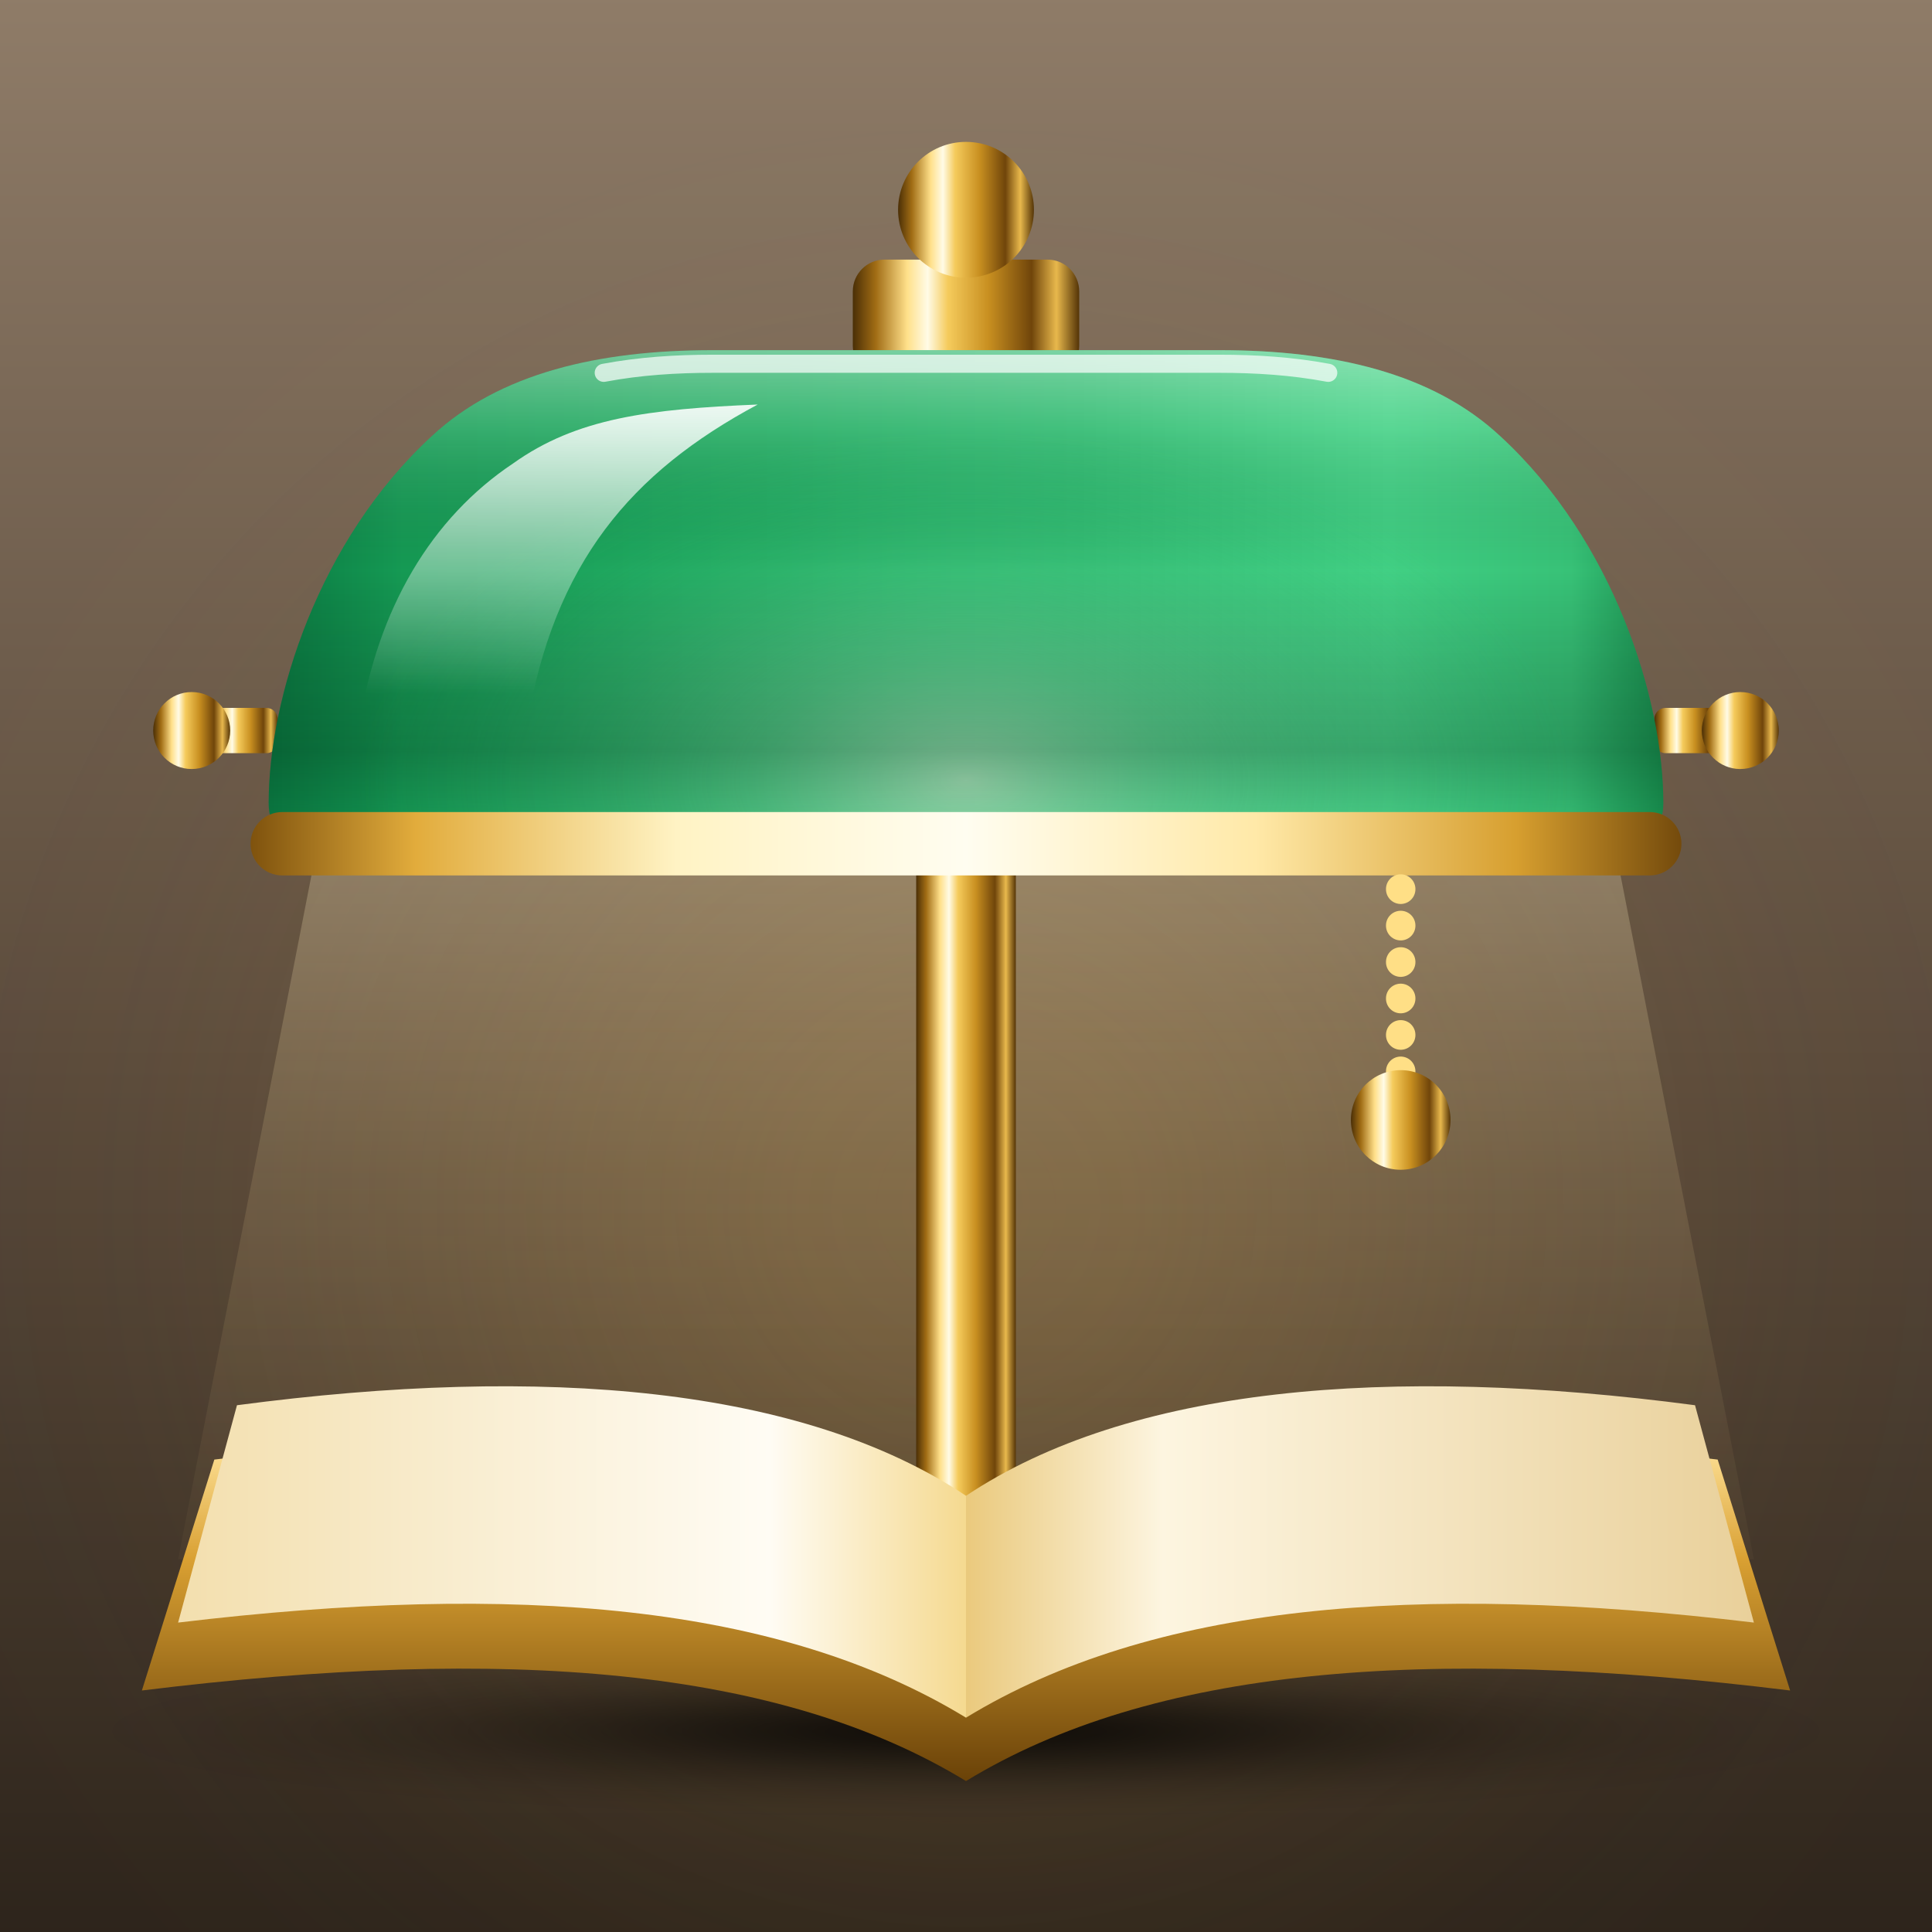
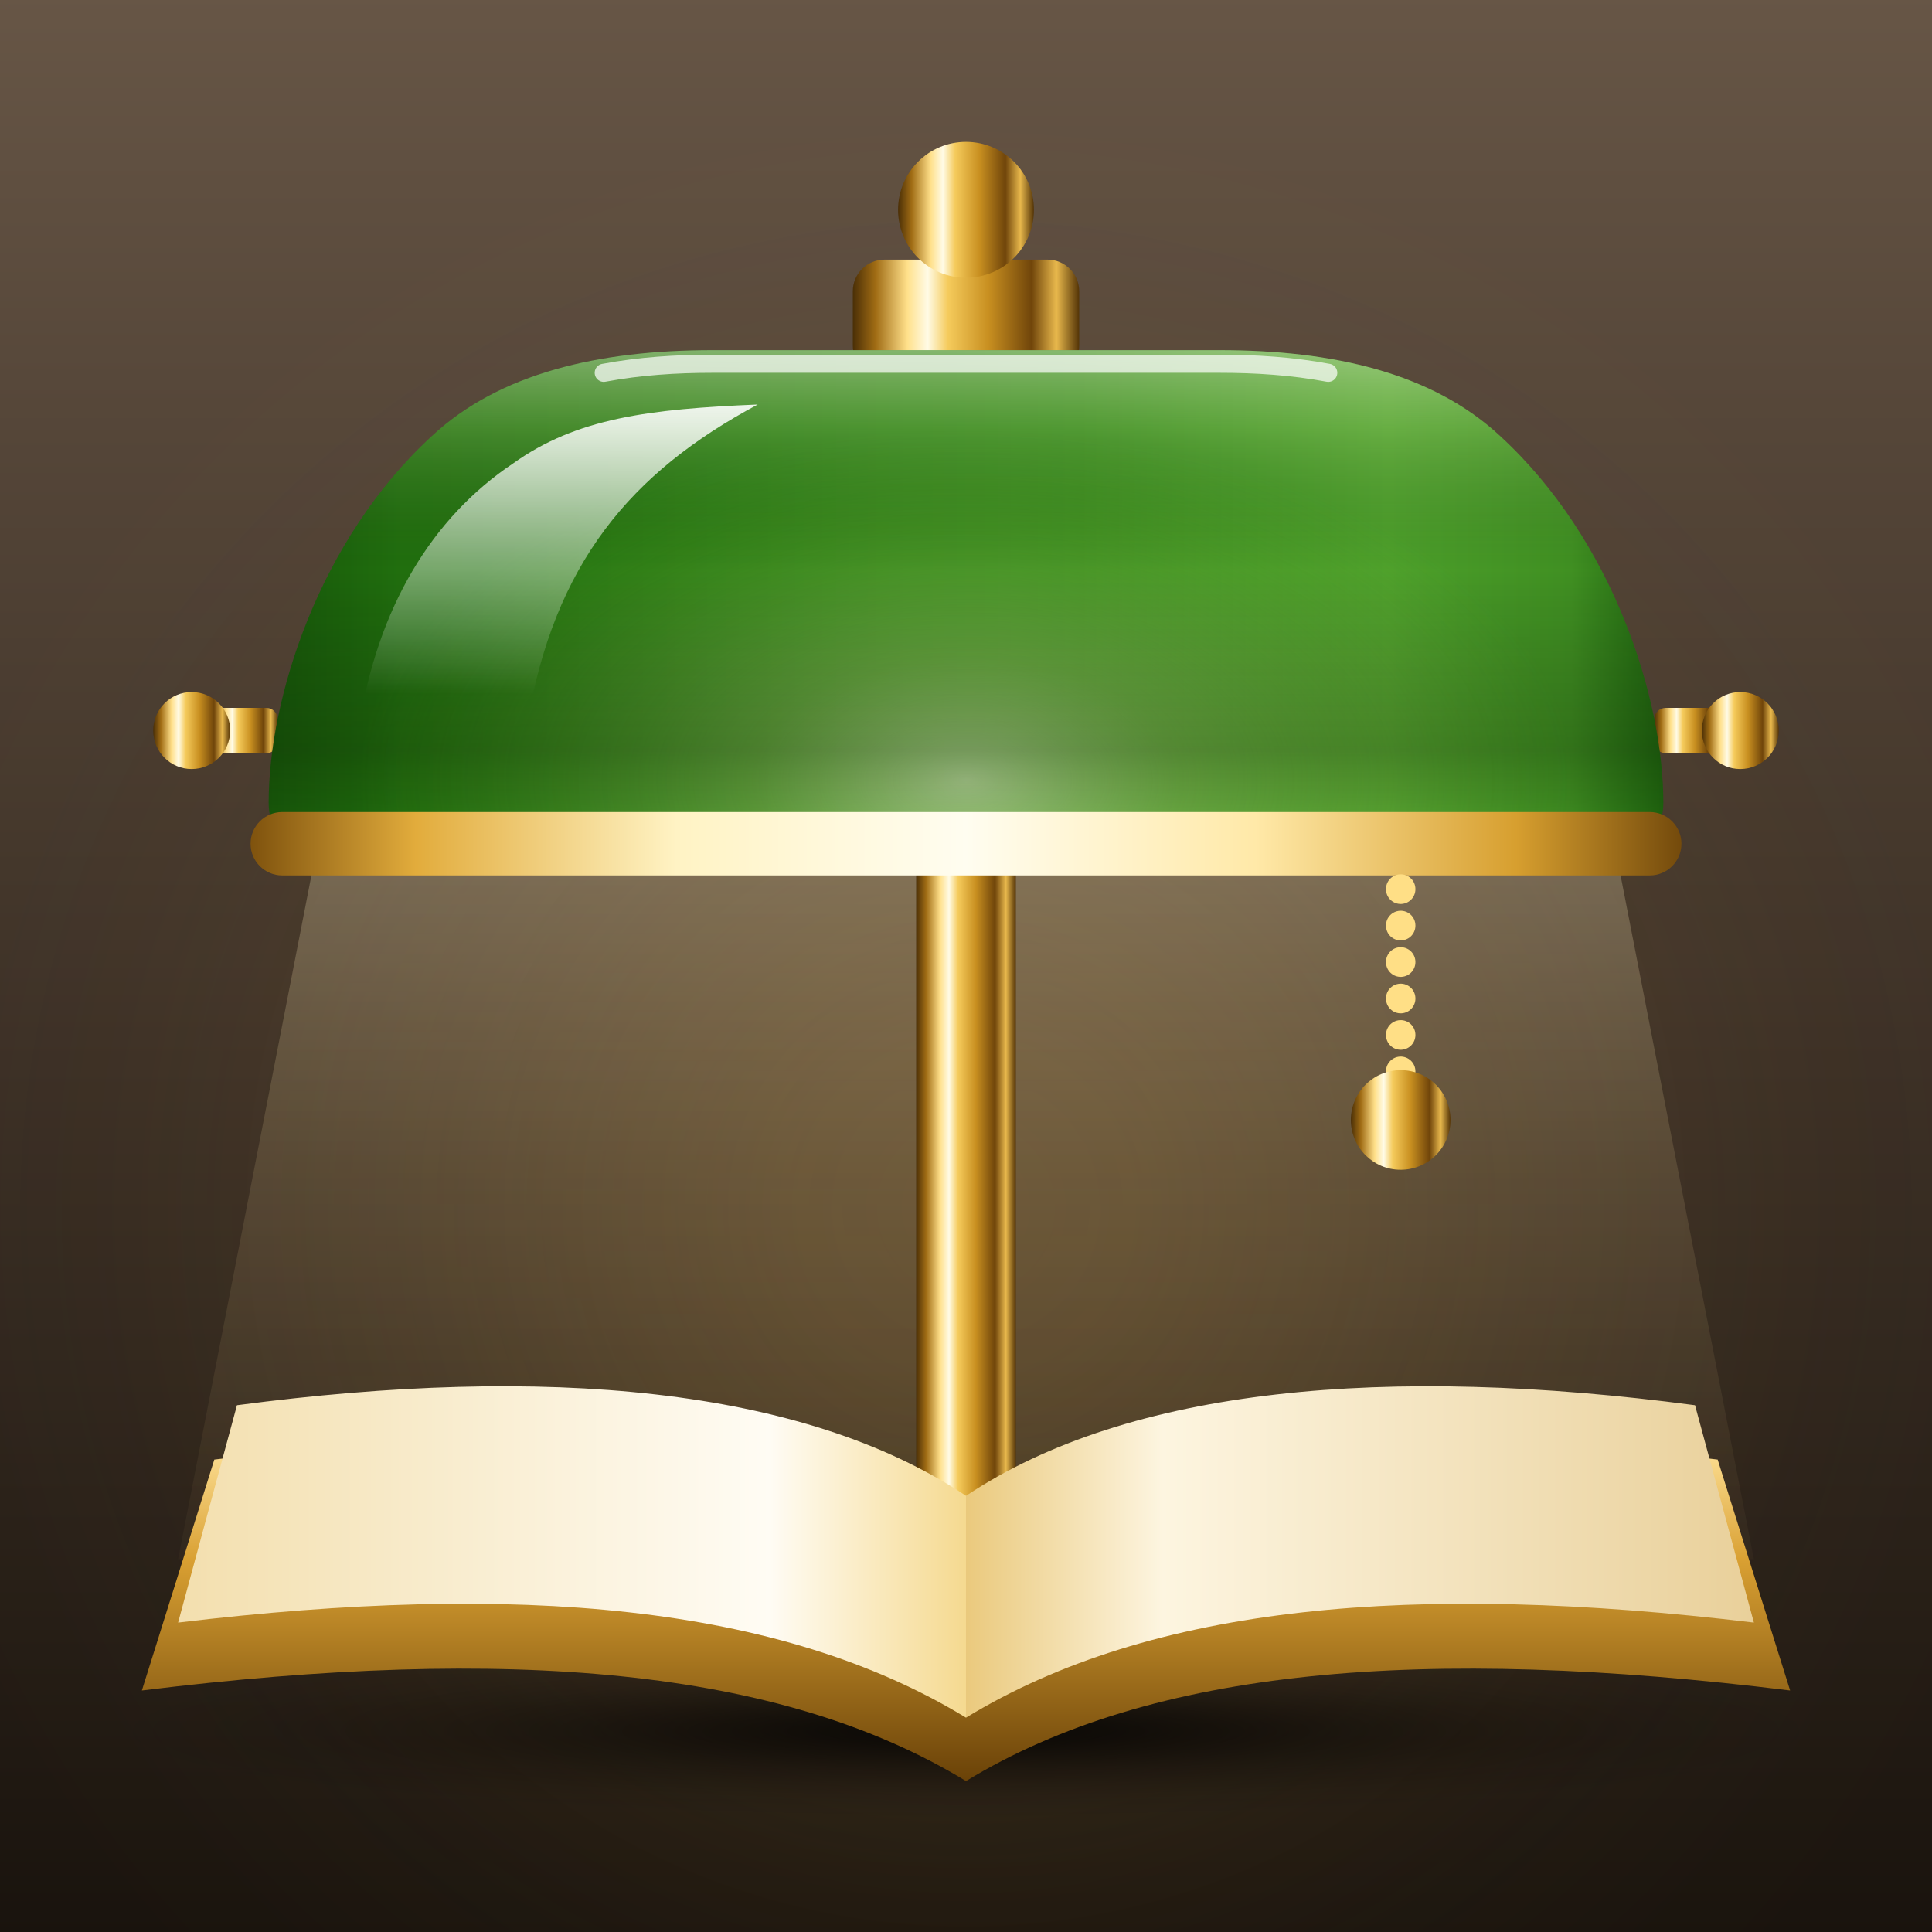
<svg xmlns="http://www.w3.org/2000/svg" viewBox="0 0 1024 1024" width="1024" height="1024">
  <defs>
    <linearGradient id="g" x1="0" y1="0" x2="0" y2="1">
-       <stop offset="0" stop-color="#8f7c68" />
-       <stop offset="0.55" stop-color="#5a4a3b" />
-       <stop offset="1" stop-color="#2d241b" />
+       <stop offset="0" stop-color="#675646" />
+       <stop offset="0.55" stop-color="#3b2f25" />
+       <stop offset="1" stop-color="#19130d" />
    </linearGradient>
    <radialGradient id="gs" gradientUnits="userSpaceOnUse" cx="512" cy="640" r="600">
      <stop offset="0" stop-color="#f0bd58" stop-opacity="0.193" />
      <stop offset="0.15" stop-color="#f0bd58" stop-opacity="0.173" />
      <stop offset="0.3" stop-color="#f0bd58" stop-opacity="0.131" />
      <stop offset="0.45" stop-color="#f0bd58" stop-opacity="0.085" />
      <stop offset="0.6" stop-color="#f0bd58" stop-opacity="0.046" />
      <stop offset="0.75" stop-color="#f0bd58" stop-opacity="0.019" />
      <stop offset="0.88" stop-color="#f0bd58" stop-opacity="0.005" />
      <stop offset="1" stop-color="#f0bd58" stop-opacity="0" />
    </radialGradient>
    <linearGradient id="sc" x1="0" y1="0" x2="1" y2="0">
-       <stop offset="0" stop-color="#0a7a42" />
-       <stop offset="0.1" stop-color="#159a54" />
-       <stop offset="0.35" stop-color="#1aa65b" />
-       <stop offset="0.58" stop-color="#25b468" />
-       <stop offset="0.8" stop-color="#40cf83" />
-       <stop offset="0.93" stop-color="#37c277" />
-       <stop offset="1" stop-color="#178f4e" />
+       <stop offset="0" stop-color="#17580a" />
+       <stop offset="0.1" stop-color="#216f0e" />
+       <stop offset="0.35" stop-color="#277a11" />
+       <stop offset="0.58" stop-color="#318617" />
+       <stop offset="0.8" stop-color="#4c9f2a" />
+       <stop offset="0.93" stop-color="#409022" />
+       <stop offset="1" stop-color="#1d630e" />
    </linearGradient>
    <linearGradient id="wo" x1="0" y1="0" x2="0" y2="1">
-       <stop offset="0" stop-color="#f1fff6" stop-opacity="0.42" />
-       <stop offset="0.16" stop-color="#c8f9dc" stop-opacity="0.18" />
+       <stop offset="0" stop-color="#fbffe6" stop-opacity="0.42" />
+       <stop offset="0.16" stop-color="#e2f2b4" stop-opacity="0.18" />
      <stop offset="0.45" stop-color="#000" stop-opacity="0" />
-       <stop offset="0.82" stop-color="#00210f" stop-opacity="0.26" />
-       <stop offset="0.95" stop-color="#00210f" stop-opacity="0.08" />
-       <stop offset="1" stop-color="#9cf5c6" stop-opacity="0.35" />
+       <stop offset="0.82" stop-color="#0a1c02" stop-opacity="0.26" />
+       <stop offset="0.95" stop-color="#0a1c02" stop-opacity="0.08" />
+       <stop offset="1" stop-color="#c4e07e" stop-opacity="0.35" />
    </linearGradient>
    <radialGradient id="gl" gradientUnits="userSpaceOnUse" cx="512" cy="436" r="215" gradientTransform="matrix(1.25 0 0 0.72 -128 122)">
-       <stop offset="0" stop-color="#f2ffe9" stop-opacity="0.62" />
-       <stop offset="0.35" stop-color="#b6ffd2" stop-opacity="0.34" />
-       <stop offset="1" stop-color="#4ddc95" stop-opacity="0" />
+       <stop offset="0" stop-color="#fbffdc" stop-opacity="0.62" />
+       <stop offset="0.35" stop-color="#d3ec92" stop-opacity="0.34" />
+       <stop offset="1" stop-color="#84c43c" stop-opacity="0" />
    </radialGradient>
    <linearGradient id="sl" x1="0" y1="0" x2="0" y2="1">
      <stop offset="0" stop-color="#ffffff" stop-opacity="0.9" />
      <stop offset="0.9" stop-color="#ffffff" stop-opacity="0" />
    </linearGradient>
    <linearGradient id="rs" x1="0" y1="0" x2="1" y2="0">
      <stop offset="0" stop-color="#03110e" stop-opacity="0.42" />
      <stop offset="0.35" stop-color="#03110e" stop-opacity="0" />
      <stop offset="0.65" stop-color="#03110e" stop-opacity="0" />
      <stop offset="1" stop-color="#03110e" stop-opacity="0.42" />
    </linearGradient>
    <linearGradient id="li" x1="0" y1="0" x2="0" y2="1">
      <stop offset="0" stop-color="#fff1c8" stop-opacity="0.26" />
      <stop offset="0.45" stop-color="#ffe2a0" stop-opacity="0.13" />
      <stop offset="1" stop-color="#ffd58a" stop-opacity="0.03" />
    </linearGradient>
    <linearGradient id="ra" x1="0" y1="0" x2="1" y2="0">
      <stop offset="0" stop-color="#7a4e0b" />
      <stop offset="0.12" stop-color="#e2ac3c" />
      <stop offset="0.3" stop-color="#fff3c4" />
      <stop offset="0.5" stop-color="#fffdf0" />
      <stop offset="0.7" stop-color="#ffe9a8" />
      <stop offset="0.88" stop-color="#d79f2f" />
      <stop offset="1" stop-color="#6f460a" />
    </linearGradient>
    <linearGradient id="mw" x1="0" y1="0" x2="1" y2="0">
      <stop offset="0" stop-color="#4b2f06" />
      <stop offset="0.1" stop-color="#a06c14" />
      <stop offset="0.24" stop-color="#ffe08a" />
      <stop offset="0.33" stop-color="#fffbe6" />
      <stop offset="0.42" stop-color="#f5cb5c" />
      <stop offset="0.6" stop-color="#c88f20" />
      <stop offset="0.79" stop-color="#70450a" />
      <stop offset="0.9" stop-color="#e8b84c" />
      <stop offset="1" stop-color="#553507" />
    </linearGradient>
    <linearGradient id="p1" x1="0" y1="0" x2="1" y2="0">
      <stop offset="0" stop-color="#f3dfae" />
      <stop offset="0.75" stop-color="#fffcf4" />
      <stop offset="1" stop-color="#f5d98f" />
    </linearGradient>
    <linearGradient id="p2" x1="0" y1="0" x2="1" y2="0">
      <stop offset="0" stop-color="#e9d09a" />
      <stop offset="0.75" stop-color="#fdf5e0" />
      <stop offset="1" stop-color="#eac97c" />
    </linearGradient>
    <linearGradient id="de" x1="0" y1="0" x2="0" y2="1">
      <stop offset="0" stop-color="#ffe39a" />
      <stop offset="0.35" stop-color="#d9a032" />
      <stop offset="1" stop-color="#6a4208" />
    </linearGradient>
    <radialGradient id="sch" cx="0.5" cy="0.5" r="0.5">
      <stop offset="0" stop-color="#000000" stop-opacity="0.75" />
      <stop offset="0.15" stop-color="#000000" stop-opacity="0.675" />
      <stop offset="0.3" stop-color="#000000" stop-opacity="0.51" />
      <stop offset="0.45" stop-color="#000000" stop-opacity="0.33" />
      <stop offset="0.6" stop-color="#000000" stop-opacity="0.18" />
      <stop offset="0.75" stop-color="#000000" stop-opacity="0.075" />
      <stop offset="0.88" stop-color="#000000" stop-opacity="0.021" />
      <stop offset="1" stop-color="#000000" stop-opacity="0.0" />
    </radialGradient>
  </defs>
  <rect width="1024" height="1024" fill="url(#g)" />
  <rect width="1024" height="1024" fill="url(#gs)" />
  <g transform="matrix(1.2 0 0 1.2 -102.4 -109.6)">
    <ellipse cx="512" cy="856" rx="400" ry="40" fill="url(#sch)" />
    <path d="M226 462H798L860 780H164Z" fill="url(#li)" />
    <rect x="490" y="452" width="44" height="320" rx="4" fill="url(#mw)" />
    <path d="M512 776C440 728 326 718 180 736L148 838C310 818 430 828 512 878Z" fill="url(#de)" />
    <path d="M512 776C440 728 326 718 180 736L148 838C310 818 430 828 512 878Z" fill="url(#de)" transform="matrix(-1 0 0 1 1024 0)" />
    <path d="M512 752C440 704 326 694 190 712L164 808C314 790 430 800 512 850Z" fill="url(#p1)" />
    <path d="M512 752C440 704 326 694 190 712L164 808C314 790 430 800 512 850Z" fill="url(#p2)" transform="matrix(-1 0 0 1 1024 0)" />
    <rect x="462" y="206" width="100" height="52" rx="14" fill="url(#mw)" />
    <rect x="178" y="404" width="30" height="20" rx="5" fill="url(#mw)" />
    <circle cx="170" cy="414" r="17" fill="url(#mw)" />
    <rect x="816" y="404" width="30" height="20" rx="5" fill="url(#mw)" />
    <circle cx="854" cy="414" r="17" fill="url(#mw)" />
    <circle cx="512" cy="184" r="30" fill="url(#mw)" />
    <path d="M204 446C204 400 226 330 276 284C306 256 350 246 400 246H624C674 246 718 256 748 284C798 330 820 400 820 446Q820 462 804 462H220Q204 462 204 446Z" fill="url(#sc)" />
    <path d="M204 446C204 400 226 330 276 284C306 256 350 246 400 246H624C674 246 718 256 748 284C798 330 820 400 820 446Q820 462 804 462H220Q204 462 204 446Z" fill="url(#gl)" />
    <path d="M204 446C204 400 226 330 276 284C306 256 350 246 400 246H624C674 246 718 256 748 284C798 330 820 400 820 446Q820 462 804 462H220Q204 462 204 446Z" fill="url(#wo)" />
    <path d="M244 412C252 360 276 320 312 296C340 276 372 272 420 270C364 300 330 340 318 412Z" fill="url(#sl)" />
    <path d="M352 256C368 253 384 252 400 252H624C640 252 656 253 672 256" stroke="#ffffff" stroke-opacity=".7" stroke-width="8" stroke-linecap="round" fill="none" />
    <rect x="196" y="450" width="632" height="28" rx="14" fill="url(#ra)" />
    <path d="M704 484V566" stroke="#ffdf86" stroke-width="13" stroke-linecap="round" stroke-dasharray="0.1 16" />
    <circle cx="704" cy="586" r="22" fill="url(#mw)" />
  </g>
</svg>
